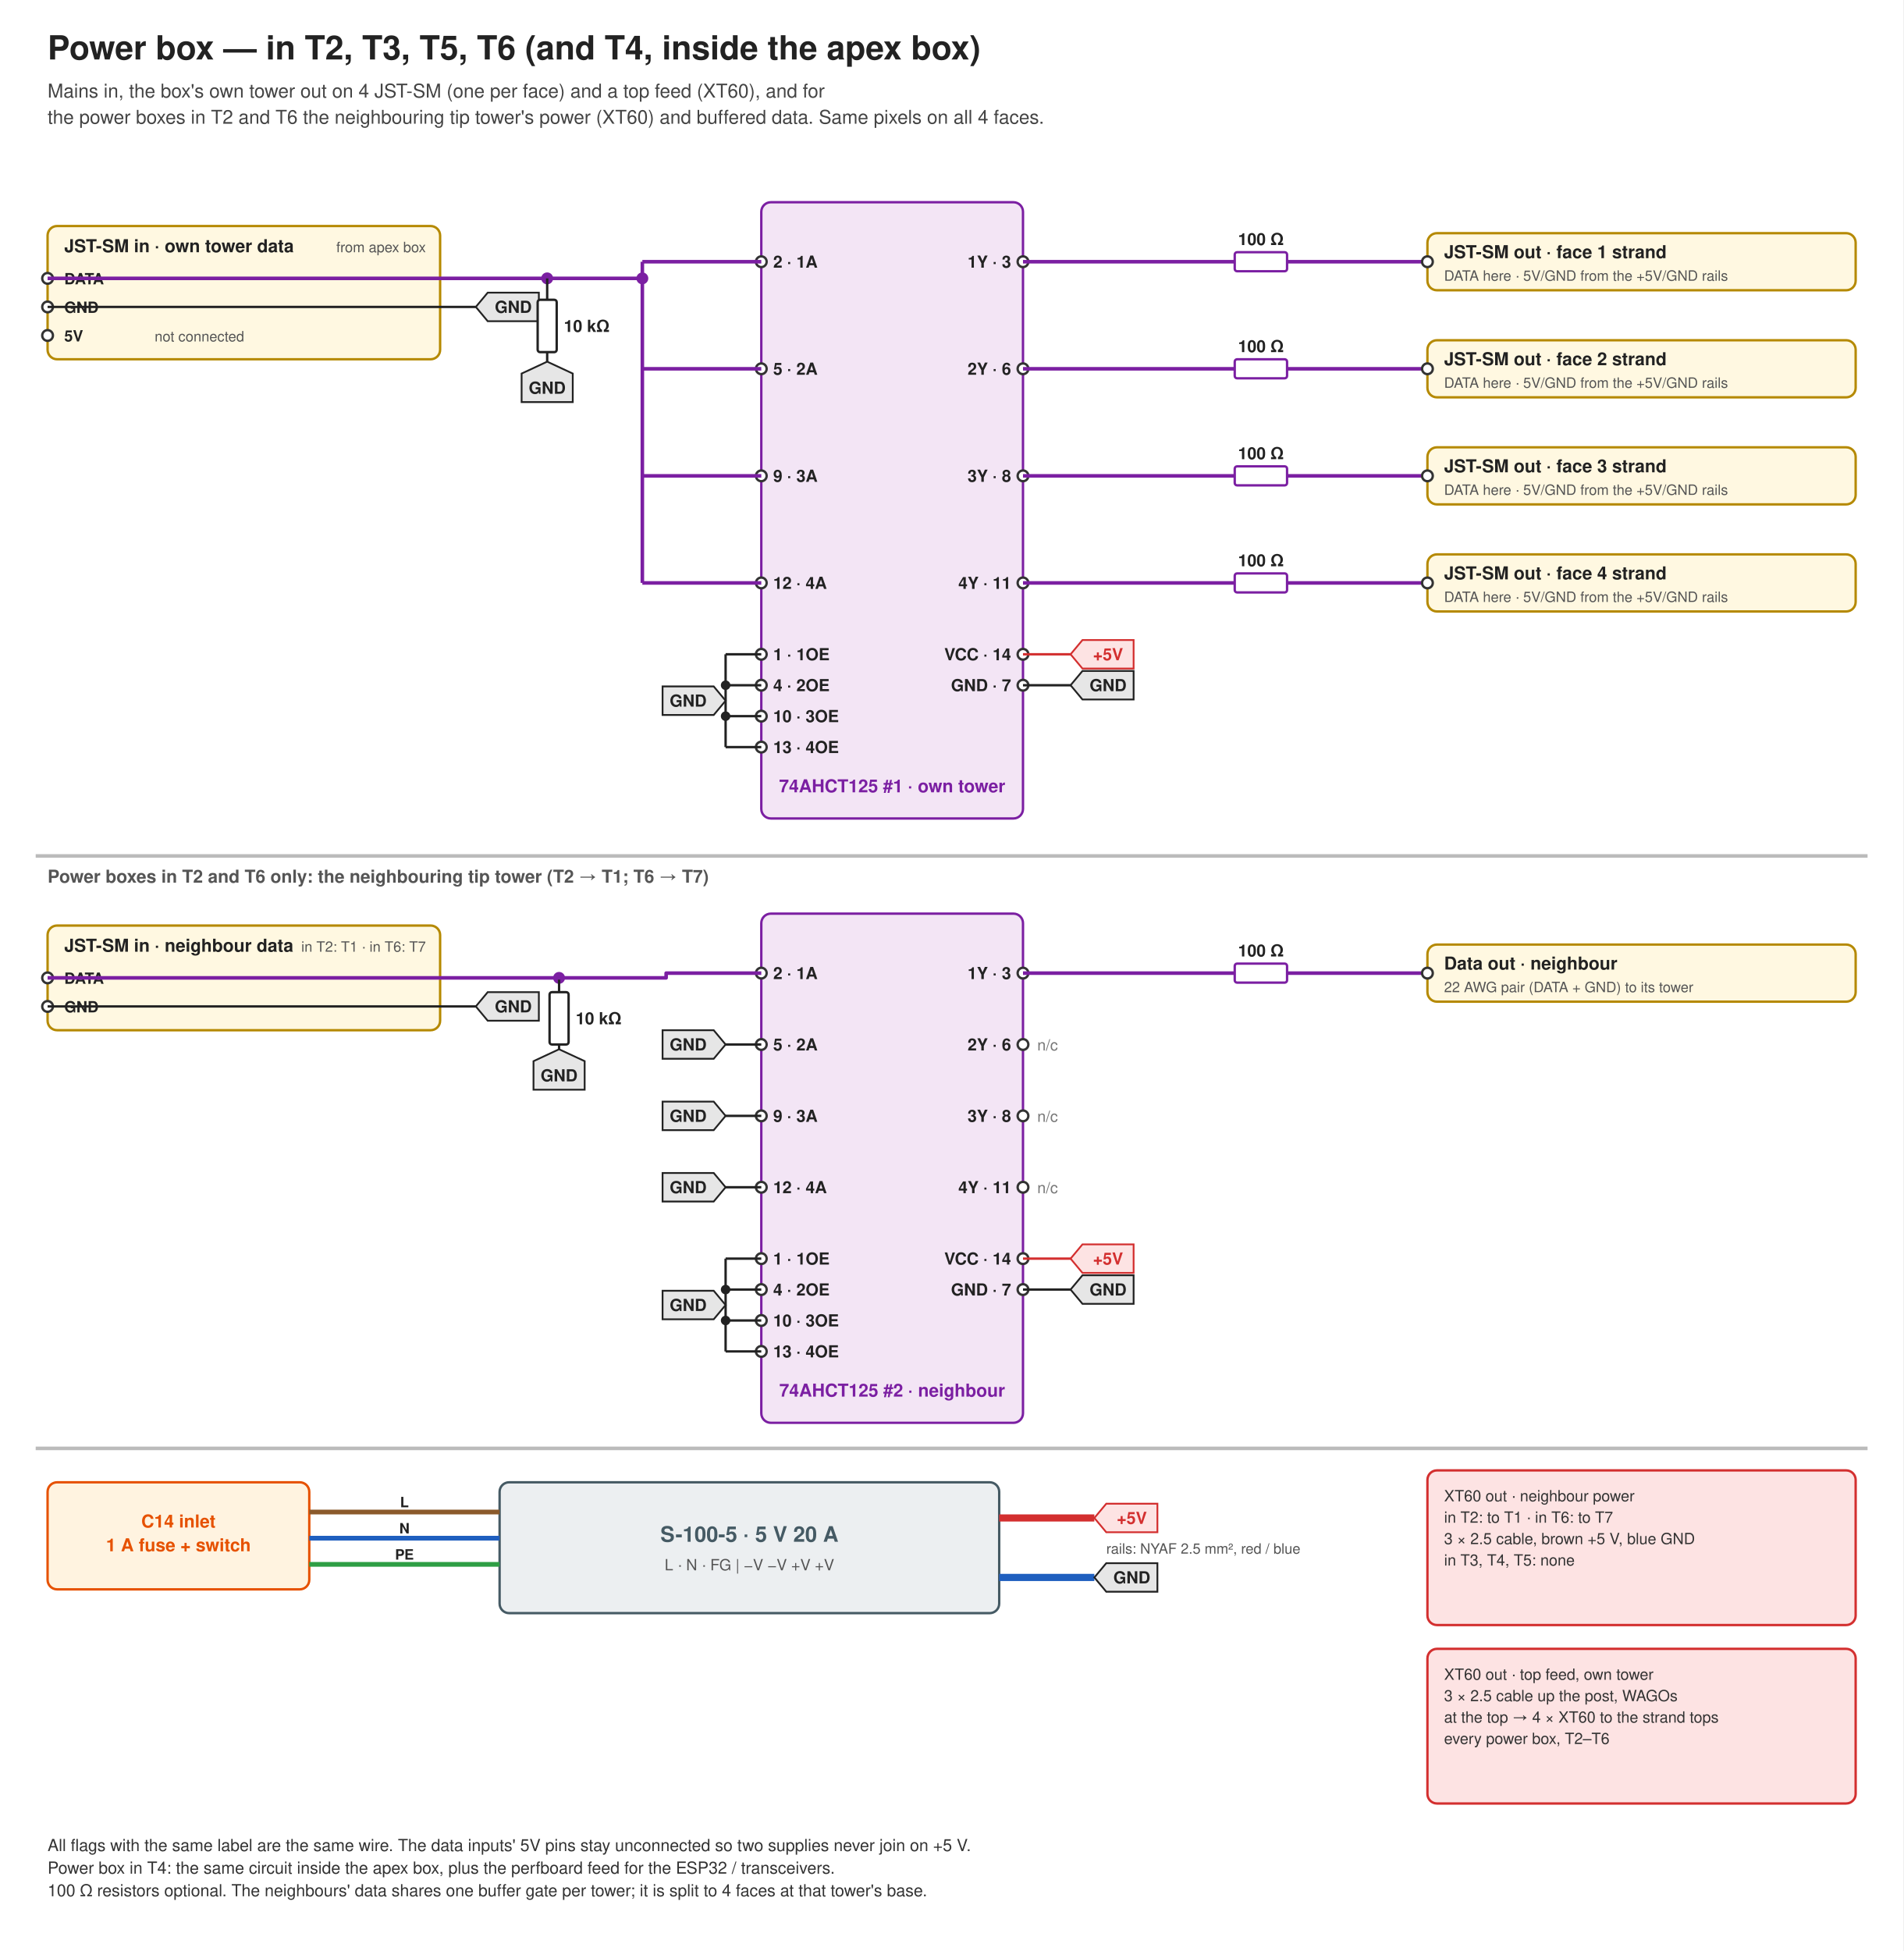
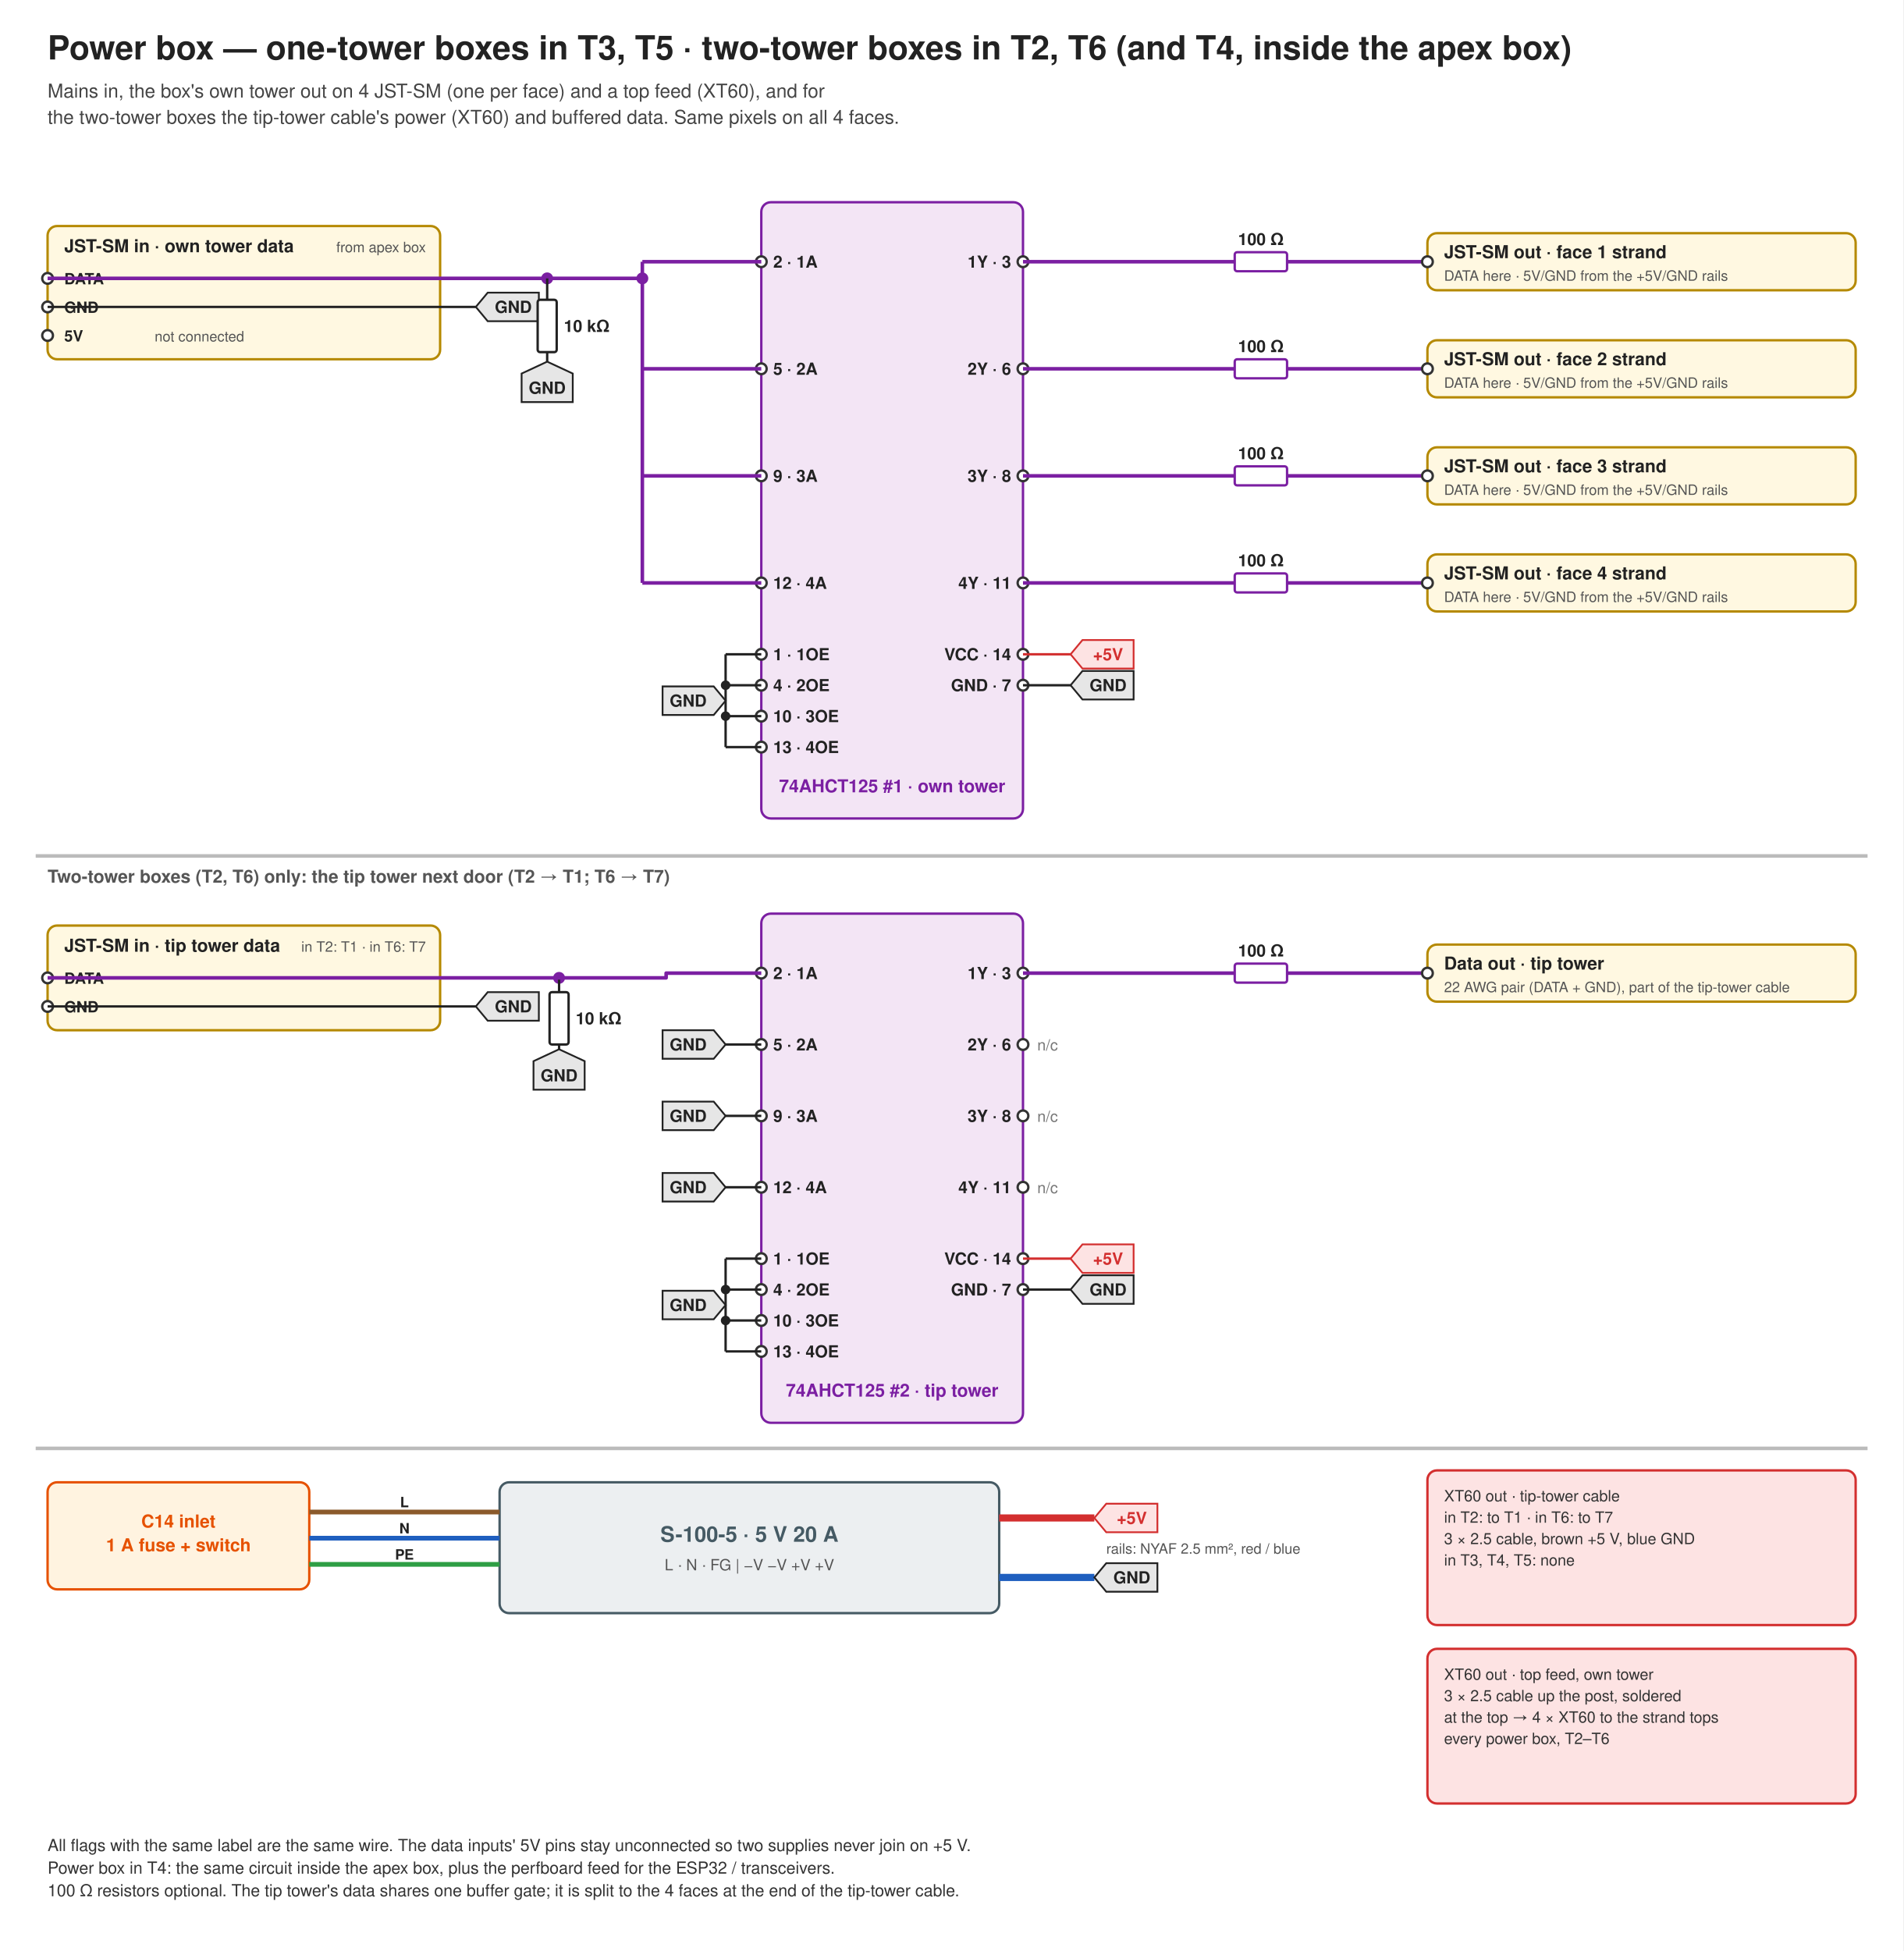
<svg xmlns="http://www.w3.org/2000/svg" width="1600" height="1640" viewBox="0 0 1600 1640">
  <rect x="0" y="0" width="1600" height="1640" rx="0" fill="#ffffff" stroke="none" stroke-width="2" />
-   <text x="40" y="50" font-family="Helvetica, Arial, sans-serif" font-size="28" text-anchor="start" font-weight="bold" fill="#222">Power box — in T2, T3, T5, T6 (and T4, inside the apex box)</text>
+   <text x="40" y="50" font-family="Helvetica, Arial, sans-serif" font-size="28" text-anchor="start" font-weight="bold" fill="#222">Power box — one-tower boxes in T3, T5 · two-tower boxes in T2, T6 (and T4, inside the apex box)</text>
  <text x="40" y="82" font-family="Helvetica, Arial, sans-serif" font-size="16" text-anchor="start" font-weight="normal" fill="#444">Mains in, the box's own tower out on 4 JST-SM (one per face) and a top feed (XT60), and for</text>
-   <text x="40" y="104" font-family="Helvetica, Arial, sans-serif" font-size="16" text-anchor="start" font-weight="normal" fill="#444">the power boxes in T2 and T6 the neighbouring tip tower's power (XT60) and buffered data. Same pixels on all 4 faces.</text>
+   <text x="40" y="104" font-family="Helvetica, Arial, sans-serif" font-size="16" text-anchor="start" font-weight="normal" fill="#444">the two-tower boxes the tip-tower cable's power (XT60) and buffered data. Same pixels on all 4 faces.</text>
  <rect x="40" y="190" width="330" height="112" rx="8" fill="#fff8e1" stroke="#b58900" stroke-width="2" />
  <text x="54" y="212" font-family="Helvetica, Arial, sans-serif" font-size="15" text-anchor="start" font-weight="bold" fill="#222">JST-SM in · own tower data</text>
  <text x="358" y="212" font-family="Helvetica, Arial, sans-serif" font-size="12" text-anchor="end" font-weight="normal" fill="#555">from apex box</text>
  <circle cx="40" cy="234" r="4.5" fill="#fff" stroke="#333" stroke-width="2" />
  <text x="54" y="239" font-family="Helvetica, Arial, sans-serif" font-size="13" text-anchor="start" font-weight="bold" fill="#222">DATA</text>
  <circle cx="40" cy="258" r="4.5" fill="#fff" stroke="#333" stroke-width="2" />
  <text x="54" y="263" font-family="Helvetica, Arial, sans-serif" font-size="13" text-anchor="start" font-weight="bold" fill="#222">GND</text>
  <circle cx="40" cy="282" r="4.5" fill="#fff" stroke="#333" stroke-width="2" />
  <text x="54" y="287" font-family="Helvetica, Arial, sans-serif" font-size="13" text-anchor="start" font-weight="bold" fill="#222">5V</text>
  <text x="130" y="287" font-family="Helvetica, Arial, sans-serif" font-size="12" text-anchor="start" font-weight="normal" fill="#555">not connected</text>
  <polyline points="40,258 400,258" fill="none" stroke="#222222" stroke-width="2" stroke-linejoin="round" />
  <polygon points="400,258 410,246 453,246 453,270 410,270" fill="#e6e6e6" stroke="#222222" stroke-width="1.5" />
  <text x="431.5" y="263" font-family="Helvetica, Arial, sans-serif" font-size="14" text-anchor="middle" font-weight="bold" fill="#222222">GND</text>
  <rect x="640" y="170" width="220" height="518" rx="8" fill="#f3e5f5" stroke="#7b1fa2" stroke-width="2" />
  <circle cx="640" cy="220" r="4.5" fill="#fff" stroke="#333" stroke-width="2" />
  <text x="650" y="225" font-family="Helvetica, Arial, sans-serif" font-size="14" text-anchor="start" font-weight="bold" fill="#222">2 · 1A</text>
  <circle cx="860" cy="220" r="4.5" fill="#fff" stroke="#333" stroke-width="2" />
  <text x="850" y="225" font-family="Helvetica, Arial, sans-serif" font-size="14" text-anchor="end" font-weight="bold" fill="#222">1Y · 3</text>
  <circle cx="640" cy="310" r="4.5" fill="#fff" stroke="#333" stroke-width="2" />
  <text x="650" y="315" font-family="Helvetica, Arial, sans-serif" font-size="14" text-anchor="start" font-weight="bold" fill="#222">5 · 2A</text>
  <circle cx="860" cy="310" r="4.5" fill="#fff" stroke="#333" stroke-width="2" />
  <text x="850" y="315" font-family="Helvetica, Arial, sans-serif" font-size="14" text-anchor="end" font-weight="bold" fill="#222">2Y · 6</text>
  <circle cx="640" cy="400" r="4.5" fill="#fff" stroke="#333" stroke-width="2" />
  <text x="650" y="405" font-family="Helvetica, Arial, sans-serif" font-size="14" text-anchor="start" font-weight="bold" fill="#222">9 · 3A</text>
  <circle cx="860" cy="400" r="4.5" fill="#fff" stroke="#333" stroke-width="2" />
  <text x="850" y="405" font-family="Helvetica, Arial, sans-serif" font-size="14" text-anchor="end" font-weight="bold" fill="#222">3Y · 8</text>
  <circle cx="640" cy="490" r="4.5" fill="#fff" stroke="#333" stroke-width="2" />
  <text x="650" y="495" font-family="Helvetica, Arial, sans-serif" font-size="14" text-anchor="start" font-weight="bold" fill="#222">12 · 4A</text>
  <circle cx="860" cy="490" r="4.5" fill="#fff" stroke="#333" stroke-width="2" />
  <text x="850" y="495" font-family="Helvetica, Arial, sans-serif" font-size="14" text-anchor="end" font-weight="bold" fill="#222">4Y · 11</text>
  <circle cx="640" cy="550" r="4.5" fill="#fff" stroke="#333" stroke-width="2" />
  <text x="650" y="555" font-family="Helvetica, Arial, sans-serif" font-size="14" text-anchor="start" font-weight="bold" fill="#222">1 · 1OE</text>
  <polyline points="640,550 610,550" fill="none" stroke="#222222" stroke-width="2" stroke-linejoin="round" />
  <circle cx="640" cy="576" r="4.5" fill="#fff" stroke="#333" stroke-width="2" />
  <text x="650" y="581" font-family="Helvetica, Arial, sans-serif" font-size="14" text-anchor="start" font-weight="bold" fill="#222">4 · 2OE</text>
  <polyline points="640,576 610,576" fill="none" stroke="#222222" stroke-width="2" stroke-linejoin="round" />
  <circle cx="610" cy="576" r="4" fill="#222222" />
  <circle cx="640" cy="602" r="4.5" fill="#fff" stroke="#333" stroke-width="2" />
  <text x="650" y="607" font-family="Helvetica, Arial, sans-serif" font-size="14" text-anchor="start" font-weight="bold" fill="#222">10 · 3OE</text>
  <polyline points="640,602 610,602" fill="none" stroke="#222222" stroke-width="2" stroke-linejoin="round" />
  <circle cx="610" cy="602" r="4" fill="#222222" />
  <circle cx="640" cy="628" r="4.5" fill="#fff" stroke="#333" stroke-width="2" />
  <text x="650" y="633" font-family="Helvetica, Arial, sans-serif" font-size="14" text-anchor="start" font-weight="bold" fill="#222">13 · 4OE</text>
  <polyline points="640,628 610,628" fill="none" stroke="#222222" stroke-width="2" stroke-linejoin="round" />
  <polyline points="610,550 610,628" fill="none" stroke="#222222" stroke-width="2" stroke-linejoin="round" />
  <polygon points="610,589.0 600,577.0 557,577.0 557,601.0 600,601.0" fill="#e6e6e6" stroke="#222222" stroke-width="1.5" />
  <text x="578.5" y="594.0" font-family="Helvetica, Arial, sans-serif" font-size="14" text-anchor="middle" font-weight="bold" fill="#222222">GND</text>
  <circle cx="860" cy="550" r="4.5" fill="#fff" stroke="#333" stroke-width="2" />
  <text x="850" y="555" font-family="Helvetica, Arial, sans-serif" font-size="14" text-anchor="end" font-weight="bold" fill="#222">VCC · 14</text>
  <polyline points="860,550 900,550" fill="none" stroke="#d32f2f" stroke-width="2" stroke-linejoin="round" />
  <polygon points="900,550 910,538 953,538 953,562 910,562" fill="#fde3e3" stroke="#d32f2f" stroke-width="1.5" />
  <text x="931.5" y="555" font-family="Helvetica, Arial, sans-serif" font-size="14" text-anchor="middle" font-weight="bold" fill="#d32f2f">+5V</text>
  <circle cx="860" cy="576" r="4.5" fill="#fff" stroke="#333" stroke-width="2" />
  <text x="850" y="581" font-family="Helvetica, Arial, sans-serif" font-size="14" text-anchor="end" font-weight="bold" fill="#222">GND · 7</text>
  <polyline points="860,576 900,576" fill="none" stroke="#222222" stroke-width="2" stroke-linejoin="round" />
  <polygon points="900,576 910,564 953,564 953,588 910,588" fill="#e6e6e6" stroke="#222222" stroke-width="1.5" />
  <text x="931.5" y="581" font-family="Helvetica, Arial, sans-serif" font-size="14" text-anchor="middle" font-weight="bold" fill="#222222">GND</text>
  <text x="750.0" y="666" font-family="Helvetica, Arial, sans-serif" font-size="15" text-anchor="middle" font-weight="bold" fill="#7b1fa2">74AHCT125 #1 · own tower</text>
  <polyline points="40,234 540,234" fill="none" stroke="#7b1fa2" stroke-width="3" stroke-linejoin="round" />
  <circle cx="460" cy="234" r="5" fill="#7b1fa2" />
  <polyline points="460,234 460,304" fill="none" stroke="#222222" stroke-width="2" stroke-linejoin="round" />
  <rect x="452" y="252" width="16" height="44" rx="2" fill="#fff" stroke="#222222" stroke-width="2" />
  <text x="474" y="279" font-family="Helvetica, Arial, sans-serif" font-size="14" text-anchor="start" font-weight="bold" fill="#222">10 kΩ</text>
  <polygon points="460,304 481.5,314 481.5,338 438.5,338 438.5,314" fill="#e6e6e6" stroke="#222222" stroke-width="1.5" />
  <text x="460" y="331" font-family="Helvetica, Arial, sans-serif" font-size="14" text-anchor="middle" font-weight="bold" fill="#222222">GND</text>
  <polyline points="540,220 540,490" fill="none" stroke="#7b1fa2" stroke-width="3" stroke-linejoin="round" />
  <polyline points="540,220 640,220" fill="none" stroke="#7b1fa2" stroke-width="3" stroke-linejoin="round" />
  <polyline points="540,310 640,310" fill="none" stroke="#7b1fa2" stroke-width="3" stroke-linejoin="round" />
  <polyline points="540,400 640,400" fill="none" stroke="#7b1fa2" stroke-width="3" stroke-linejoin="round" />
  <polyline points="540,490 640,490" fill="none" stroke="#7b1fa2" stroke-width="3" stroke-linejoin="round" />
  <circle cx="540" cy="234" r="5" fill="#7b1fa2" />
  <polyline points="860,220 1200,220" fill="none" stroke="#7b1fa2" stroke-width="3" stroke-linejoin="round" />
  <rect x="1038" y="212" width="44" height="16" rx="2" fill="#fff" stroke="#7b1fa2" stroke-width="2" />
  <text x="1060" y="206" font-family="Helvetica, Arial, sans-serif" font-size="14" text-anchor="middle" font-weight="bold" fill="#222">100 Ω</text>
  <rect x="1200" y="196" width="360" height="48" rx="8" fill="#fff8e1" stroke="#b58900" stroke-width="2" />
  <circle cx="1200" cy="220" r="4.5" fill="#fff" stroke="#333" stroke-width="2" />
  <text x="1214" y="217" font-family="Helvetica, Arial, sans-serif" font-size="15" text-anchor="start" font-weight="bold" fill="#222">JST-SM out · face 1 strand</text>
  <text x="1214" y="236" font-family="Helvetica, Arial, sans-serif" font-size="12" text-anchor="start" font-weight="normal" fill="#555">DATA here · 5V/GND from the +5V/GND rails</text>
  <polyline points="860,310 1200,310" fill="none" stroke="#7b1fa2" stroke-width="3" stroke-linejoin="round" />
  <rect x="1038" y="302" width="44" height="16" rx="2" fill="#fff" stroke="#7b1fa2" stroke-width="2" />
  <text x="1060" y="296" font-family="Helvetica, Arial, sans-serif" font-size="14" text-anchor="middle" font-weight="bold" fill="#222">100 Ω</text>
  <rect x="1200" y="286" width="360" height="48" rx="8" fill="#fff8e1" stroke="#b58900" stroke-width="2" />
  <circle cx="1200" cy="310" r="4.5" fill="#fff" stroke="#333" stroke-width="2" />
  <text x="1214" y="307" font-family="Helvetica, Arial, sans-serif" font-size="15" text-anchor="start" font-weight="bold" fill="#222">JST-SM out · face 2 strand</text>
  <text x="1214" y="326" font-family="Helvetica, Arial, sans-serif" font-size="12" text-anchor="start" font-weight="normal" fill="#555">DATA here · 5V/GND from the +5V/GND rails</text>
  <polyline points="860,400 1200,400" fill="none" stroke="#7b1fa2" stroke-width="3" stroke-linejoin="round" />
  <rect x="1038" y="392" width="44" height="16" rx="2" fill="#fff" stroke="#7b1fa2" stroke-width="2" />
  <text x="1060" y="386" font-family="Helvetica, Arial, sans-serif" font-size="14" text-anchor="middle" font-weight="bold" fill="#222">100 Ω</text>
  <rect x="1200" y="376" width="360" height="48" rx="8" fill="#fff8e1" stroke="#b58900" stroke-width="2" />
  <circle cx="1200" cy="400" r="4.5" fill="#fff" stroke="#333" stroke-width="2" />
  <text x="1214" y="397" font-family="Helvetica, Arial, sans-serif" font-size="15" text-anchor="start" font-weight="bold" fill="#222">JST-SM out · face 3 strand</text>
  <text x="1214" y="416" font-family="Helvetica, Arial, sans-serif" font-size="12" text-anchor="start" font-weight="normal" fill="#555">DATA here · 5V/GND from the +5V/GND rails</text>
  <polyline points="860,490 1200,490" fill="none" stroke="#7b1fa2" stroke-width="3" stroke-linejoin="round" />
  <rect x="1038" y="482" width="44" height="16" rx="2" fill="#fff" stroke="#7b1fa2" stroke-width="2" />
  <text x="1060" y="476" font-family="Helvetica, Arial, sans-serif" font-size="14" text-anchor="middle" font-weight="bold" fill="#222">100 Ω</text>
  <rect x="1200" y="466" width="360" height="48" rx="8" fill="#fff8e1" stroke="#b58900" stroke-width="2" />
  <circle cx="1200" cy="490" r="4.5" fill="#fff" stroke="#333" stroke-width="2" />
  <text x="1214" y="487" font-family="Helvetica, Arial, sans-serif" font-size="15" text-anchor="start" font-weight="bold" fill="#222">JST-SM out · face 4 strand</text>
  <text x="1214" y="506" font-family="Helvetica, Arial, sans-serif" font-size="12" text-anchor="start" font-weight="normal" fill="#555">DATA here · 5V/GND from the +5V/GND rails</text>
  <rect x="30" y="718" width="1540" height="3" rx="0" fill="#bbb" stroke="none" stroke-width="2" />
-   <text x="40" y="742" font-family="Helvetica, Arial, sans-serif" font-size="15" text-anchor="start" font-weight="bold" fill="#555">Power boxes in T2 and T6 only: the neighbouring tip tower (T2 → T1; T6 → T7)</text>
+   <text x="40" y="742" font-family="Helvetica, Arial, sans-serif" font-size="15" text-anchor="start" font-weight="bold" fill="#555">Two-tower boxes (T2, T6) only: the tip tower next door (T2 → T1; T6 → T7)</text>
  <rect x="640" y="768" width="220" height="428" rx="8" fill="#f3e5f5" stroke="#7b1fa2" stroke-width="2" />
  <circle cx="640" cy="818" r="4.5" fill="#fff" stroke="#333" stroke-width="2" />
  <text x="650" y="823" font-family="Helvetica, Arial, sans-serif" font-size="14" text-anchor="start" font-weight="bold" fill="#222">2 · 1A</text>
  <circle cx="860" cy="818" r="4.5" fill="#fff" stroke="#333" stroke-width="2" />
  <text x="850" y="823" font-family="Helvetica, Arial, sans-serif" font-size="14" text-anchor="end" font-weight="bold" fill="#222">1Y · 3</text>
  <circle cx="640" cy="878" r="4.5" fill="#fff" stroke="#333" stroke-width="2" />
  <text x="650" y="883" font-family="Helvetica, Arial, sans-serif" font-size="14" text-anchor="start" font-weight="bold" fill="#222">5 · 2A</text>
  <circle cx="860" cy="878" r="4.5" fill="#fff" stroke="#333" stroke-width="2" />
  <text x="850" y="883" font-family="Helvetica, Arial, sans-serif" font-size="14" text-anchor="end" font-weight="bold" fill="#222">2Y · 6</text>
  <polyline points="640,878 610,878" fill="none" stroke="#222222" stroke-width="2" stroke-linejoin="round" />
  <polygon points="610,878 600,866 557,866 557,890 600,890" fill="#e6e6e6" stroke="#222222" stroke-width="1.5" />
  <text x="578.5" y="883" font-family="Helvetica, Arial, sans-serif" font-size="14" text-anchor="middle" font-weight="bold" fill="#222222">GND</text>
  <text x="872" y="883" font-family="Helvetica, Arial, sans-serif" font-size="13" text-anchor="start" font-weight="normal" fill="#777">n/c</text>
  <circle cx="640" cy="938" r="4.5" fill="#fff" stroke="#333" stroke-width="2" />
  <text x="650" y="943" font-family="Helvetica, Arial, sans-serif" font-size="14" text-anchor="start" font-weight="bold" fill="#222">9 · 3A</text>
  <circle cx="860" cy="938" r="4.5" fill="#fff" stroke="#333" stroke-width="2" />
  <text x="850" y="943" font-family="Helvetica, Arial, sans-serif" font-size="14" text-anchor="end" font-weight="bold" fill="#222">3Y · 8</text>
  <polyline points="640,938 610,938" fill="none" stroke="#222222" stroke-width="2" stroke-linejoin="round" />
  <polygon points="610,938 600,926 557,926 557,950 600,950" fill="#e6e6e6" stroke="#222222" stroke-width="1.5" />
  <text x="578.5" y="943" font-family="Helvetica, Arial, sans-serif" font-size="14" text-anchor="middle" font-weight="bold" fill="#222222">GND</text>
  <text x="872" y="943" font-family="Helvetica, Arial, sans-serif" font-size="13" text-anchor="start" font-weight="normal" fill="#777">n/c</text>
  <circle cx="640" cy="998" r="4.5" fill="#fff" stroke="#333" stroke-width="2" />
  <text x="650" y="1003" font-family="Helvetica, Arial, sans-serif" font-size="14" text-anchor="start" font-weight="bold" fill="#222">12 · 4A</text>
  <circle cx="860" cy="998" r="4.5" fill="#fff" stroke="#333" stroke-width="2" />
  <text x="850" y="1003" font-family="Helvetica, Arial, sans-serif" font-size="14" text-anchor="end" font-weight="bold" fill="#222">4Y · 11</text>
  <polyline points="640,998 610,998" fill="none" stroke="#222222" stroke-width="2" stroke-linejoin="round" />
  <polygon points="610,998 600,986 557,986 557,1010 600,1010" fill="#e6e6e6" stroke="#222222" stroke-width="1.5" />
  <text x="578.5" y="1003" font-family="Helvetica, Arial, sans-serif" font-size="14" text-anchor="middle" font-weight="bold" fill="#222222">GND</text>
  <text x="872" y="1003" font-family="Helvetica, Arial, sans-serif" font-size="13" text-anchor="start" font-weight="normal" fill="#777">n/c</text>
  <circle cx="640" cy="1058" r="4.5" fill="#fff" stroke="#333" stroke-width="2" />
  <text x="650" y="1063" font-family="Helvetica, Arial, sans-serif" font-size="14" text-anchor="start" font-weight="bold" fill="#222">1 · 1OE</text>
  <polyline points="640,1058 610,1058" fill="none" stroke="#222222" stroke-width="2" stroke-linejoin="round" />
  <circle cx="640" cy="1084" r="4.5" fill="#fff" stroke="#333" stroke-width="2" />
  <text x="650" y="1089" font-family="Helvetica, Arial, sans-serif" font-size="14" text-anchor="start" font-weight="bold" fill="#222">4 · 2OE</text>
  <polyline points="640,1084 610,1084" fill="none" stroke="#222222" stroke-width="2" stroke-linejoin="round" />
  <circle cx="610" cy="1084" r="4" fill="#222222" />
  <circle cx="640" cy="1110" r="4.5" fill="#fff" stroke="#333" stroke-width="2" />
  <text x="650" y="1115" font-family="Helvetica, Arial, sans-serif" font-size="14" text-anchor="start" font-weight="bold" fill="#222">10 · 3OE</text>
  <polyline points="640,1110 610,1110" fill="none" stroke="#222222" stroke-width="2" stroke-linejoin="round" />
  <circle cx="610" cy="1110" r="4" fill="#222222" />
  <circle cx="640" cy="1136" r="4.5" fill="#fff" stroke="#333" stroke-width="2" />
  <text x="650" y="1141" font-family="Helvetica, Arial, sans-serif" font-size="14" text-anchor="start" font-weight="bold" fill="#222">13 · 4OE</text>
  <polyline points="640,1136 610,1136" fill="none" stroke="#222222" stroke-width="2" stroke-linejoin="round" />
  <polyline points="610,1058 610,1136" fill="none" stroke="#222222" stroke-width="2" stroke-linejoin="round" />
  <polygon points="610,1097.0 600,1085.0 557,1085.0 557,1109.0 600,1109.0" fill="#e6e6e6" stroke="#222222" stroke-width="1.5" />
  <text x="578.5" y="1102.0" font-family="Helvetica, Arial, sans-serif" font-size="14" text-anchor="middle" font-weight="bold" fill="#222222">GND</text>
  <circle cx="860" cy="1058" r="4.5" fill="#fff" stroke="#333" stroke-width="2" />
  <text x="850" y="1063" font-family="Helvetica, Arial, sans-serif" font-size="14" text-anchor="end" font-weight="bold" fill="#222">VCC · 14</text>
  <polyline points="860,1058 900,1058" fill="none" stroke="#d32f2f" stroke-width="2" stroke-linejoin="round" />
  <polygon points="900,1058 910,1046 953,1046 953,1070 910,1070" fill="#fde3e3" stroke="#d32f2f" stroke-width="1.5" />
  <text x="931.5" y="1063" font-family="Helvetica, Arial, sans-serif" font-size="14" text-anchor="middle" font-weight="bold" fill="#d32f2f">+5V</text>
  <circle cx="860" cy="1084" r="4.5" fill="#fff" stroke="#333" stroke-width="2" />
  <text x="850" y="1089" font-family="Helvetica, Arial, sans-serif" font-size="14" text-anchor="end" font-weight="bold" fill="#222">GND · 7</text>
  <polyline points="860,1084 900,1084" fill="none" stroke="#222222" stroke-width="2" stroke-linejoin="round" />
  <polygon points="900,1084 910,1072 953,1072 953,1096 910,1096" fill="#e6e6e6" stroke="#222222" stroke-width="1.5" />
  <text x="931.5" y="1089" font-family="Helvetica, Arial, sans-serif" font-size="14" text-anchor="middle" font-weight="bold" fill="#222222">GND</text>
-   <text x="750.0" y="1174" font-family="Helvetica, Arial, sans-serif" font-size="15" text-anchor="middle" font-weight="bold" fill="#7b1fa2">74AHCT125 #2 · neighbour</text>
+   <text x="750.0" y="1174" font-family="Helvetica, Arial, sans-serif" font-size="15" text-anchor="middle" font-weight="bold" fill="#7b1fa2">74AHCT125 #2 · tip tower</text>
  <rect x="40" y="778" width="330" height="88" rx="8" fill="#fff8e1" stroke="#b58900" stroke-width="2" />
-   <text x="54" y="800" font-family="Helvetica, Arial, sans-serif" font-size="15" text-anchor="start" font-weight="bold" fill="#222">JST-SM in · neighbour data</text>
+   <text x="54" y="800" font-family="Helvetica, Arial, sans-serif" font-size="15" text-anchor="start" font-weight="bold" fill="#222">JST-SM in · tip tower data</text>
  <text x="358" y="800" font-family="Helvetica, Arial, sans-serif" font-size="12" text-anchor="end" font-weight="normal" fill="#555">in T2: T1 · in T6: T7</text>
  <circle cx="40" cy="822" r="4.5" fill="#fff" stroke="#333" stroke-width="2" />
  <text x="54" y="827" font-family="Helvetica, Arial, sans-serif" font-size="13" text-anchor="start" font-weight="bold" fill="#222">DATA</text>
  <circle cx="40" cy="846" r="4.5" fill="#fff" stroke="#333" stroke-width="2" />
  <text x="54" y="851" font-family="Helvetica, Arial, sans-serif" font-size="13" text-anchor="start" font-weight="bold" fill="#222">GND</text>
  <polyline points="40,846 400,846" fill="none" stroke="#222222" stroke-width="2" stroke-linejoin="round" />
  <polygon points="400,846 410,834 453,834 453,858 410,858" fill="#e6e6e6" stroke="#222222" stroke-width="1.5" />
  <text x="431.5" y="851" font-family="Helvetica, Arial, sans-serif" font-size="14" text-anchor="middle" font-weight="bold" fill="#222222">GND</text>
  <circle cx="470" cy="822" r="5" fill="#7b1fa2" />
  <polyline points="470,822 470,882" fill="none" stroke="#222222" stroke-width="2" stroke-linejoin="round" />
  <rect x="462" y="834" width="16" height="44" rx="2" fill="#fff" stroke="#222222" stroke-width="2" />
  <text x="484" y="861" font-family="Helvetica, Arial, sans-serif" font-size="14" text-anchor="start" font-weight="bold" fill="#222">10 kΩ</text>
  <polygon points="470,882 491.5,892 491.5,916 448.5,916 448.5,892" fill="#e6e6e6" stroke="#222222" stroke-width="1.5" />
  <text x="470" y="909" font-family="Helvetica, Arial, sans-serif" font-size="14" text-anchor="middle" font-weight="bold" fill="#222222">GND</text>
  <polyline points="40,822 560,822 560,818 640,818" fill="none" stroke="#7b1fa2" stroke-width="3" stroke-linejoin="round" />
  <polyline points="860,818 1200,818" fill="none" stroke="#7b1fa2" stroke-width="3" stroke-linejoin="round" />
  <rect x="1038" y="810" width="44" height="16" rx="2" fill="#fff" stroke="#7b1fa2" stroke-width="2" />
  <text x="1060" y="804" font-family="Helvetica, Arial, sans-serif" font-size="14" text-anchor="middle" font-weight="bold" fill="#222">100 Ω</text>
  <rect x="1200" y="794" width="360" height="48" rx="8" fill="#fff8e1" stroke="#b58900" stroke-width="2" />
  <circle cx="1200" cy="818" r="4.5" fill="#fff" stroke="#333" stroke-width="2" />
-   <text x="1214" y="815" font-family="Helvetica, Arial, sans-serif" font-size="15" text-anchor="start" font-weight="bold" fill="#222">Data out · neighbour</text>
-   <text x="1214" y="834" font-family="Helvetica, Arial, sans-serif" font-size="12" text-anchor="start" font-weight="normal" fill="#555">22 AWG pair (DATA + GND) to its tower</text>
+   <text x="1214" y="815" font-family="Helvetica, Arial, sans-serif" font-size="15" text-anchor="start" font-weight="bold" fill="#222">Data out · tip tower</text>
+   <text x="1214" y="834" font-family="Helvetica, Arial, sans-serif" font-size="12" text-anchor="start" font-weight="normal" fill="#555">22 AWG pair (DATA + GND), part of the tip-tower cable</text>
  <rect x="30" y="1216" width="1540" height="3" rx="0" fill="#bbb" stroke="none" stroke-width="2" />
  <rect x="40" y="1246" width="220" height="90" rx="8" fill="#fff3e0" stroke="#e65100" stroke-width="2" />
  <text x="150" y="1284" font-family="Helvetica, Arial, sans-serif" font-size="15" text-anchor="middle" font-weight="bold" fill="#e65100">C14 inlet</text>
  <text x="150" y="1304" font-family="Helvetica, Arial, sans-serif" font-size="15" text-anchor="middle" font-weight="bold" fill="#e65100">1 A fuse + switch</text>
  <rect x="420" y="1246" width="420" height="110" rx="8" fill="#eceff1" stroke="#455a64" stroke-width="2" />
  <text x="630" y="1296" font-family="Helvetica, Arial, sans-serif" font-size="18" text-anchor="middle" font-weight="bold" fill="#455a64">S-100-5 · 5 V 20 A</text>
  <text x="630" y="1320" font-family="Helvetica, Arial, sans-serif" font-size="13" text-anchor="middle" font-weight="normal" fill="#555">L · N · FG   |   −V −V +V +V</text>
  <polyline points="260,1271 420,1271" fill="none" stroke="#8b5a2b" stroke-width="4" stroke-linejoin="round" />
  <text x="340" y="1267" font-family="Helvetica, Arial, sans-serif" font-size="12" text-anchor="middle" font-weight="bold" fill="#222">L</text>
  <polyline points="260,1293 420,1293" fill="none" stroke="#1f5fbf" stroke-width="4" stroke-linejoin="round" />
  <text x="340" y="1289" font-family="Helvetica, Arial, sans-serif" font-size="12" text-anchor="middle" font-weight="bold" fill="#222">N</text>
  <polyline points="260,1315 420,1315" fill="none" stroke="#2e9e44" stroke-width="4" stroke-linejoin="round" />
  <text x="340" y="1311" font-family="Helvetica, Arial, sans-serif" font-size="12" text-anchor="middle" font-weight="bold" fill="#222">PE</text>
  <polyline points="840,1276 920,1276" fill="none" stroke="#d32f2f" stroke-width="6" stroke-linejoin="round" />
  <polygon points="920,1276 930,1264 973,1264 973,1288 930,1288" fill="#fde3e3" stroke="#d32f2f" stroke-width="1.5" />
  <text x="951.5" y="1281" font-family="Helvetica, Arial, sans-serif" font-size="14" text-anchor="middle" font-weight="bold" fill="#d32f2f">+5V</text>
  <polyline points="840,1326 920,1326" fill="none" stroke="#1f5fbf" stroke-width="6" stroke-linejoin="round" />
  <polygon points="920,1326 930,1314 973,1314 973,1338 930,1338" fill="#e6e6e6" stroke="#222222" stroke-width="1.5" />
  <text x="951.5" y="1331" font-family="Helvetica, Arial, sans-serif" font-size="14" text-anchor="middle" font-weight="bold" fill="#222222">GND</text>
  <text x="930" y="1306" font-family="Helvetica, Arial, sans-serif" font-size="12" text-anchor="start" font-weight="normal" fill="#555">rails: NYAF 2.5 mm², red / blue</text>
  <rect x="1200" y="1236" width="360" height="130" rx="8" fill="#fde3e3" stroke="#d32f2f" stroke-width="2" />
-   <text x="1214" y="1262" font-family="Helvetica, Arial, sans-serif" font-size="13" text-anchor="start" font-weight="normal" fill="#333">XT60 out · neighbour power</text>
+   <text x="1214" y="1262" font-family="Helvetica, Arial, sans-serif" font-size="13" text-anchor="start" font-weight="normal" fill="#333">XT60 out · tip-tower cable</text>
  <text x="1214" y="1280" font-family="Helvetica, Arial, sans-serif" font-size="13" text-anchor="start" font-weight="normal" fill="#333">in T2: to T1 · in T6: to T7</text>
  <text x="1214" y="1298" font-family="Helvetica, Arial, sans-serif" font-size="13" text-anchor="start" font-weight="normal" fill="#333">3 × 2.5 cable, brown +5 V, blue GND</text>
  <text x="1214" y="1316" font-family="Helvetica, Arial, sans-serif" font-size="13" text-anchor="start" font-weight="normal" fill="#333">in T3, T4, T5: none</text>
  <rect x="1200" y="1386" width="360" height="130" rx="8" fill="#fde3e3" stroke="#d32f2f" stroke-width="2" />
  <text x="1214" y="1412" font-family="Helvetica, Arial, sans-serif" font-size="13" text-anchor="start" font-weight="normal" fill="#333">XT60 out · top feed, own tower</text>
-   <text x="1214" y="1430" font-family="Helvetica, Arial, sans-serif" font-size="13" text-anchor="start" font-weight="normal" fill="#333">3 × 2.5 cable up the post, WAGOs</text>
+   <text x="1214" y="1430" font-family="Helvetica, Arial, sans-serif" font-size="13" text-anchor="start" font-weight="normal" fill="#333">3 × 2.5 cable up the post, soldered</text>
  <text x="1214" y="1448" font-family="Helvetica, Arial, sans-serif" font-size="13" text-anchor="start" font-weight="normal" fill="#333">at the top → 4 × XT60 to the strand tops</text>
  <text x="1214" y="1466" font-family="Helvetica, Arial, sans-serif" font-size="13" text-anchor="start" font-weight="normal" fill="#333">every power box, T2–T6</text>
  <text x="40" y="1556" font-family="Helvetica, Arial, sans-serif" font-size="14" text-anchor="start" font-weight="normal" fill="#333">All flags with the same label are the same wire. The data inputs' 5V pins stay unconnected so two supplies never join on +5 V.</text>
  <text x="40" y="1575" font-family="Helvetica, Arial, sans-serif" font-size="14" text-anchor="start" font-weight="normal" fill="#333">Power box in T4: the same circuit inside the apex box, plus the perfboard feed for the ESP32 / transceivers.</text>
-   <text x="40" y="1594" font-family="Helvetica, Arial, sans-serif" font-size="14" text-anchor="start" font-weight="normal" fill="#333">100 Ω resistors optional. The neighbours' data shares one buffer gate per tower; it is split to 4 faces at that tower's base.</text>
+   <text x="40" y="1594" font-family="Helvetica, Arial, sans-serif" font-size="14" text-anchor="start" font-weight="normal" fill="#333">100 Ω resistors optional. The tip tower's data shares one buffer gate; it is split to the 4 faces at the end of the tip-tower cable.</text>
</svg>
